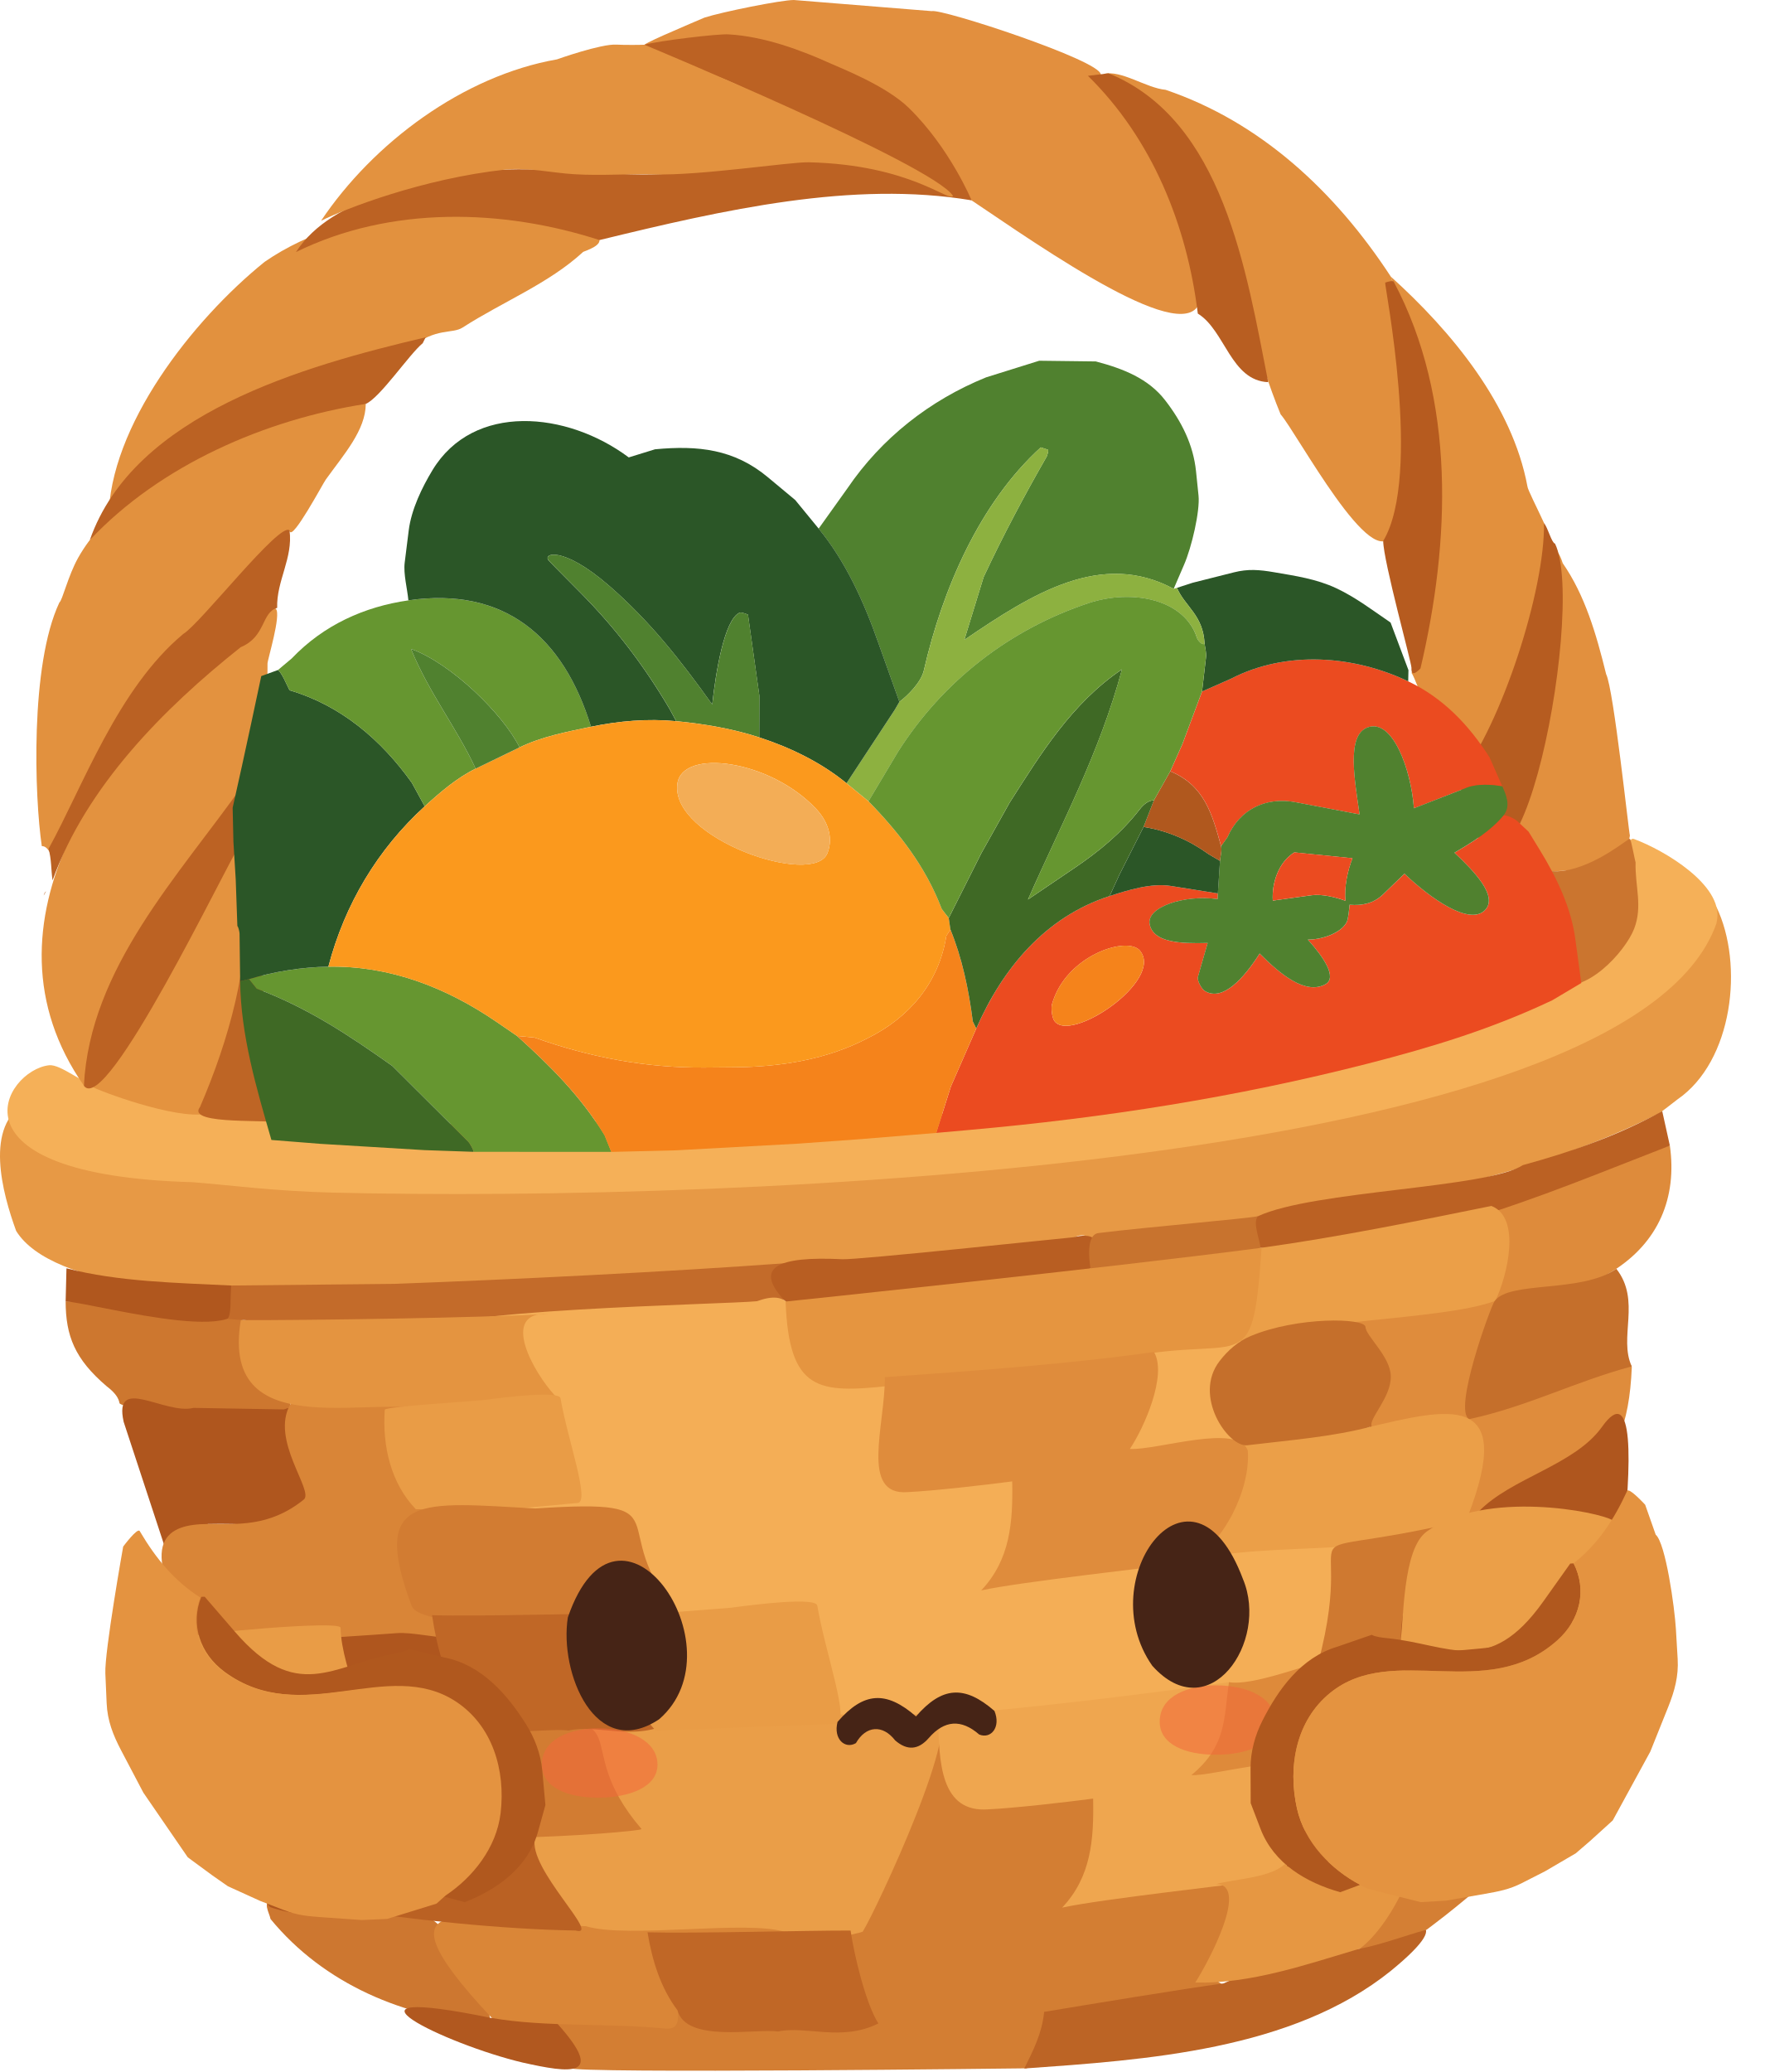
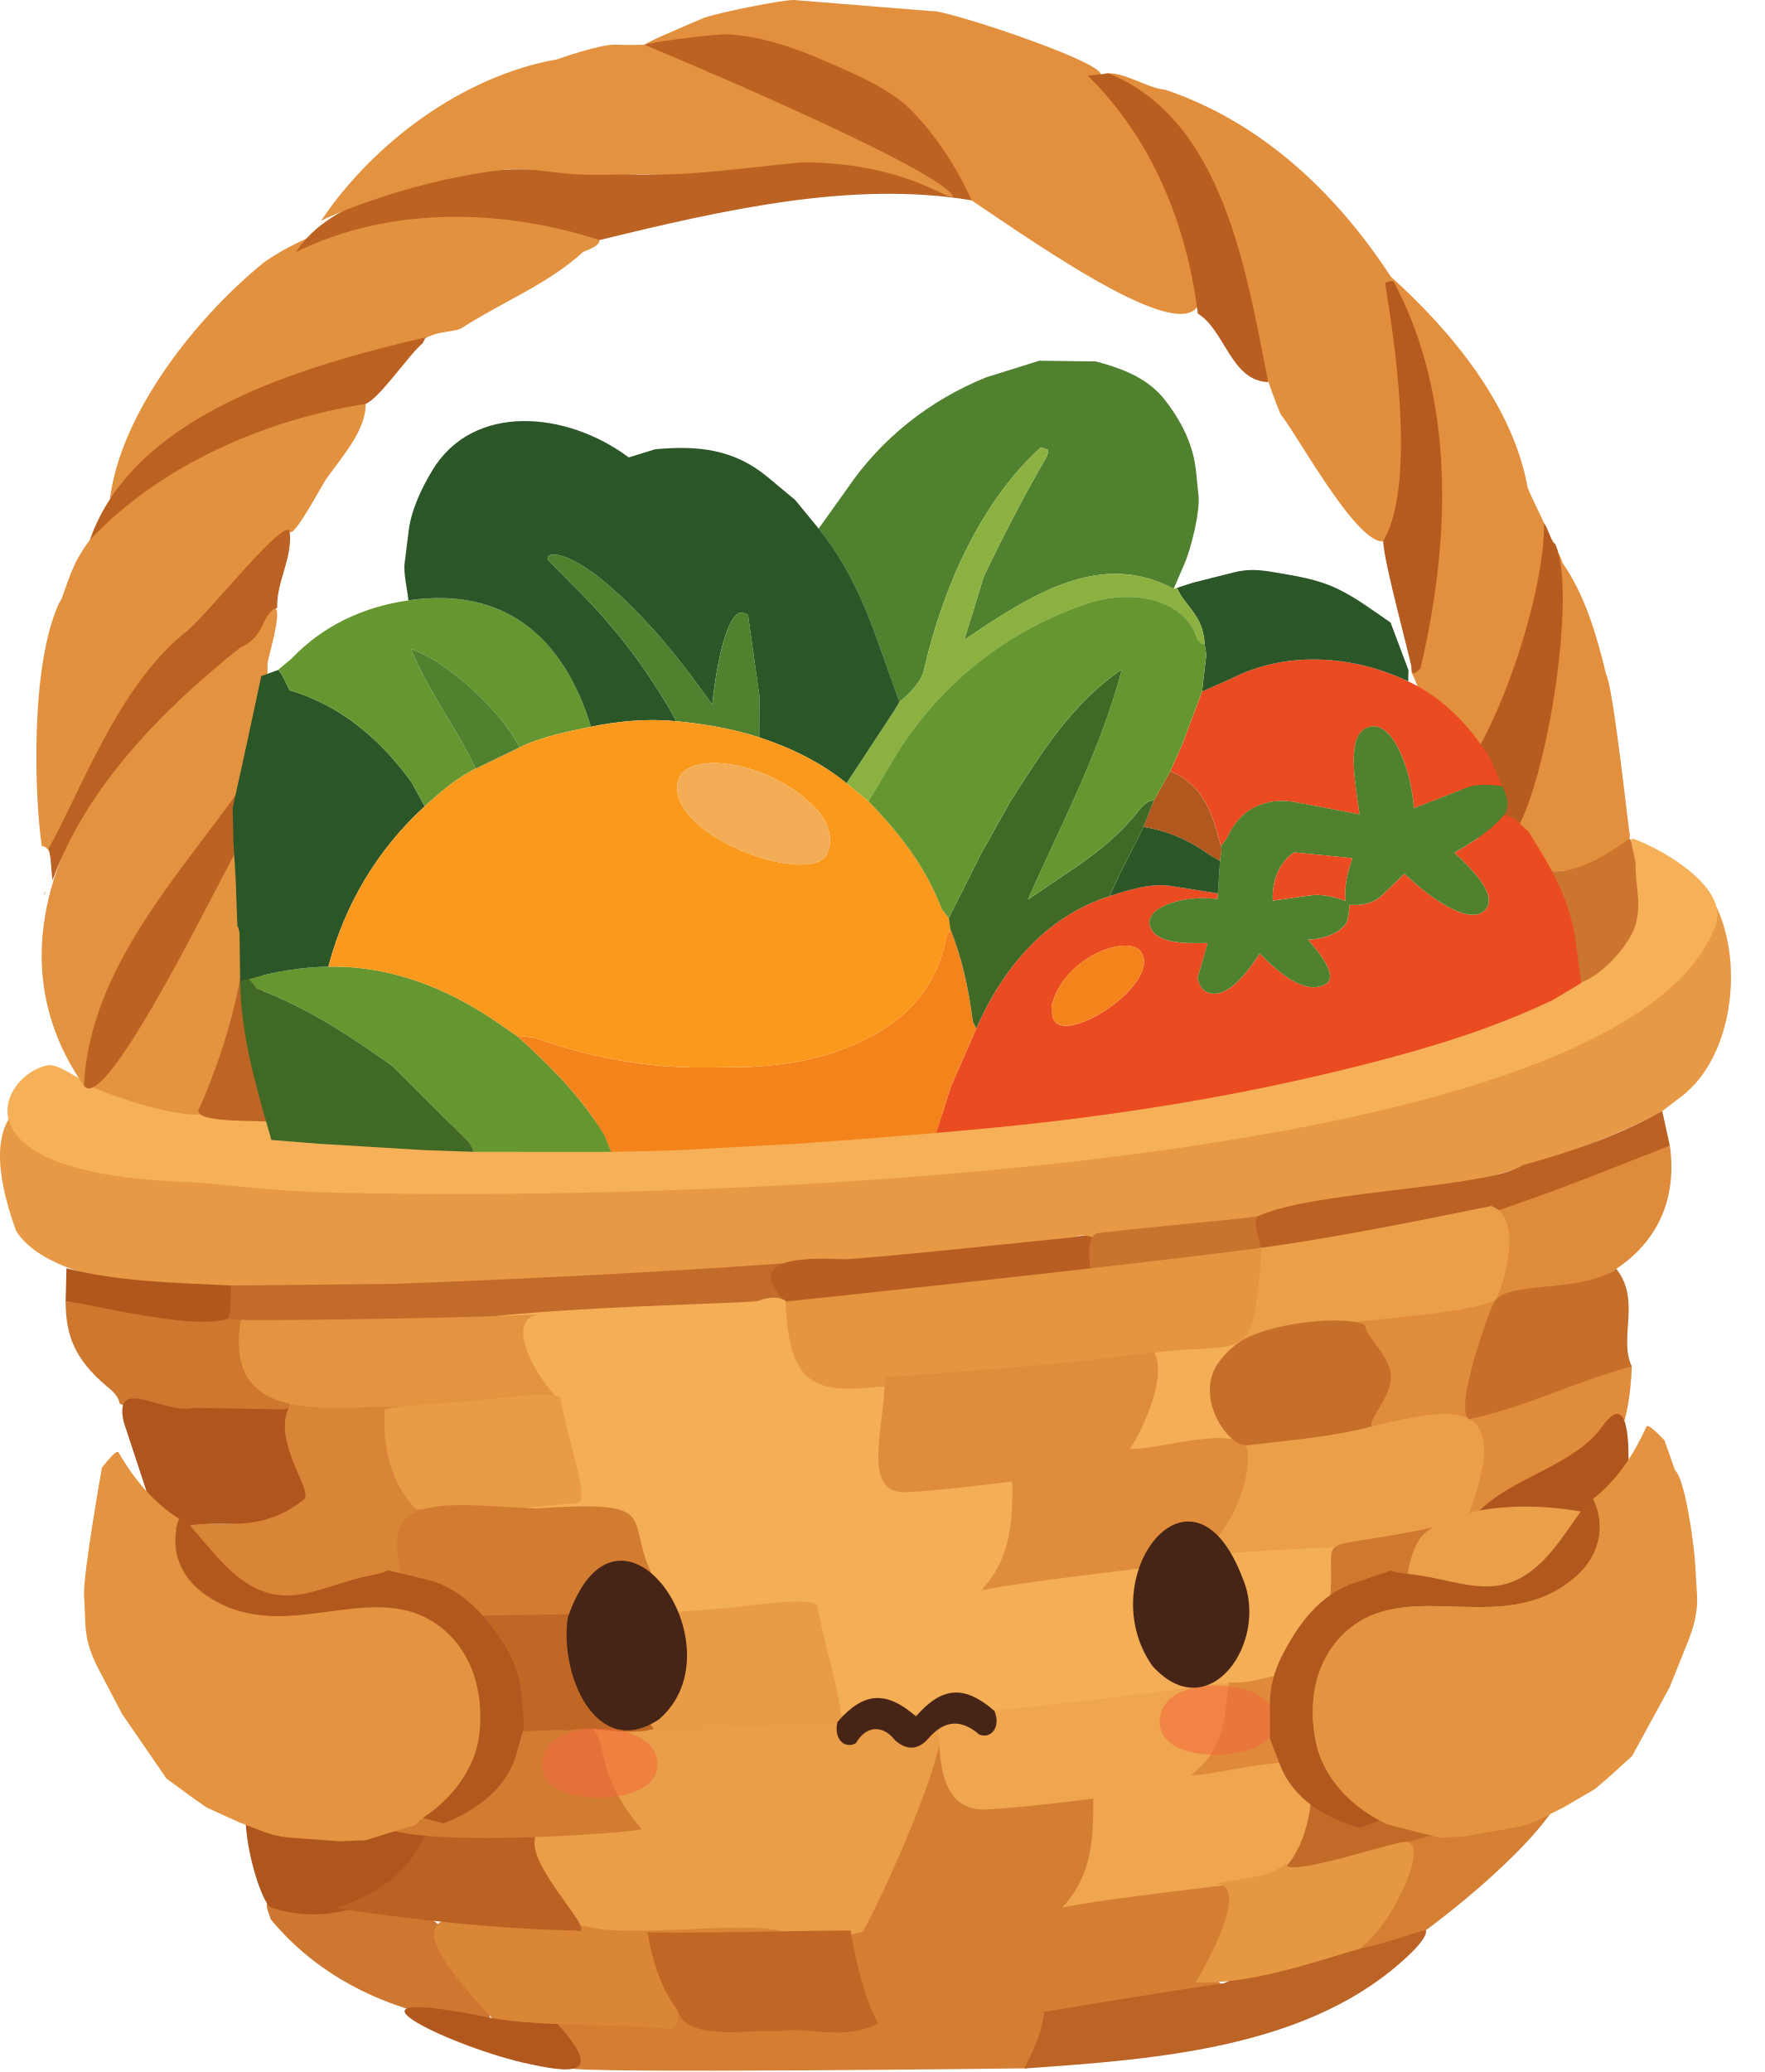
<svg xmlns="http://www.w3.org/2000/svg" width="534" height="627" viewBox="0 0 534 627" fill="none">
  <g id="cesto">
    <g id="corpo">
      <path d="M519.51 274.461C527.873 291.803 524.535 321.143 507.693 332.701C507.693 332.701 502.015 337.133 502.043 336.969C448.676 363.778 386.763 368.094 330.057 375.547C329.626 372.89 324.216 373.389 324.274 376.4C296.382 377.59 264.873 386.021 238.65 382.443C194.088 387.728 26.303 407.208 4.885 372.477C0.751 361.14 -4.956 340.518 8.012 333.593C30.159 377.292 202.634 355.213 250.716 355.05C339.227 343.357 461.02 342.916 519.49 274.461" fill="#E79945" />
      <path d="M519.5 279.449C493.632 352.834 223.994 363.883 100.618 360.891C82.989 360.459 68.717 358.531 58.185 357.735C-17.895 355.587 1.317 323.877 14.841 322.352C18.352 321.959 25.229 328.021 28.874 328.404C33.957 328.941 41.448 330.083 49.217 331.464C65.187 334.303 99.103 340.422 118.631 340.298C172.44 339.952 267.598 337.727 290.828 336.902C331.87 330.764 381.593 324.433 423.978 313.019C442.528 307.389 465.433 298.786 478.544 290.575C496.03 283.535 489.977 252.19 494.581 253.897C503.847 257.331 521.428 267.815 519.701 278.298" fill="#F5B058" />
      <path d="M286.004 518.845C315.709 522.777 345.769 527.947 325.876 574.716L366.074 568.567C366.697 571.128 371.426 569.881 373.143 569.881C376.02 580.998 360.77 595.433 369.719 600.354L369.162 602.378L317.454 610.578L310.807 625.886C310.807 625.886 173.505 627.584 172.334 625.79C169.006 624.352 172.21 619.009 169.275 614.77C167.155 616.631 166.637 614.894 167.999 612.401C176.746 607.595 191.968 613.494 202.692 611.614C202.883 607.01 207.305 607.269 209.78 611.902C226.507 613.427 246.122 614.559 262.6 611.259C258.888 603.567 256.481 595.376 255.368 586.695C250.688 584.269 277.966 513.263 285.994 518.845H286.004Z" fill="#D37E33" />
      <path d="M479.83 530.987C476.722 534.172 474.42 539.965 471.466 542.756C457.999 548.943 440.562 558.908 425.484 557.431C427.584 560.97 392.326 566.265 391.501 567.282C388.278 567.138 386.705 566.418 389.247 563.685C404.047 513.329 385.602 538.344 436.955 520.043C456.225 520.225 444.235 533.001 479.83 530.978V530.987Z" fill="#C26B29" />
      <path d="M421.014 596.353C391.108 620.447 346.958 623.315 310.011 625.943C312.706 620.486 315.335 615.479 316.035 608.803C327.909 606.827 358.842 601.715 370.304 600.19C382.331 594.704 398.014 590.292 411.538 589.668C426.836 580.604 442.749 578.638 421.004 596.353H421.014Z" fill="#BC6425" />
      <path d="M73.685 399.487C78.577 403.899 87.871 424.933 87.871 424.933C89.665 436.482 36.508 426.458 36.173 424.607C35.914 423.197 35.089 421.634 32.288 419.495C22.601 411.237 19.896 404.225 19.867 393.799C35.501 393.54 72.793 398.672 73.685 399.487Z" fill="#CD772F" />
      <path d="M505.41 346.676C507.625 362.359 502.014 375.921 488.164 384.611C473.288 393.953 449.99 397.742 449.75 394.826C449.184 388.169 450.086 380.371 450.143 378.415C451.179 376.583 452.675 365.044 455.006 363.96C464.435 359.577 491.07 349.899 505.41 346.667V346.676Z" fill="#DE8B3B" />
      <path d="M101.558 577.391C111.869 577.516 126.17 574.849 133.585 583.367C133.095 594.896 152.202 607.777 147.492 612.419C122.324 610.578 98.01 600.372 81.877 580.7C81.474 578.619 79.21 575.482 82.529 574.504C85.483 575.128 101.223 573.142 101.558 577.391Z" fill="#CD7730" />
      <path d="M475.101 538.651C468.089 557.604 431.766 583.952 431.766 583.952C425.417 585.65 417.993 588.499 411.547 589.688C415.336 580.336 427.815 569.67 425.493 557.441C442.634 553.461 459.428 547.313 475.101 538.651Z" fill="#D47F34" />
      <path d="M69.964 389.004C84.677 410.029 29.497 394.5 19.867 393.8L20.117 383.796C35.808 387.892 53.62 388.189 69.954 389.004H69.964Z" fill="#B0571E" />
      <path d="M148.864 610.684C152.038 608.334 165.303 610.012 168.584 612.247C183.69 629.042 172.43 627.315 158.215 624.15C134.822 618.635 96.091 599.836 148.854 610.684H148.864Z" fill="#B1581F" />
      <path d="M238.66 382.194L239.878 383.882C237.461 391.498 245.029 388.055 247.446 391.834C250.141 395.891 238.919 395.824 237.595 393.359C213.031 397.08 183.317 400.754 158.177 397.963C132.088 402.787 68.516 399.516 68.909 399.037C70.002 397.685 69.666 394.088 69.954 389.004L119.408 388.505C155.894 387.163 202.519 384.851 238.65 382.185L238.66 382.194Z" fill="#C36B2A" />
      <path d="M505.41 346.676C465.557 362.1 424.774 380.419 381.449 377.638C379.137 374.597 376.298 370.089 380.778 368.017C397.611 360.229 450.134 359.606 460.934 352.566C475.417 348.614 489.891 343.588 503.099 336.241L505.41 346.676Z" fill="#BB6123" />
      <path d="M324.974 374.396C335.467 371.71 332.618 381.388 328.35 386.03C299.134 387.479 265.593 399.756 238.257 394.356C227.418 383.479 235.235 380.074 254.956 381.052C259.512 381.282 318.624 374.99 324.983 374.396H324.974Z" fill="#B85E22" />
      <path d="M380.777 368.008C378.878 369.888 381.641 375.988 381.449 377.628C380.183 388.534 342.574 381.398 330.124 384.179C330.124 384.179 328.053 373.677 332.474 373.13C346.986 371.327 378.811 368.641 380.768 368.008H380.777Z" fill="#C8732E" />
      <path d="M85.953 426.488C91.372 424.464 92.792 427.514 90.212 435.648C98.029 475.328 105.107 460.231 62.866 461.18C66.338 505.887 116.032 477.227 137.028 491.586C141.872 494.895 148.24 504.419 149.353 513.215C159.376 524.206 139.052 524.139 131.292 524.561C145.689 555.849 114.085 588.077 81.838 577.133C79.268 575.397 74.299 560.453 74.29 549.173C74.654 542.498 51.126 471.961 37.429 430.267C34.226 415.87 49.85 428.214 58.569 426.037L85.943 426.498L85.953 426.488Z" fill="#AF561E" />
      <path d="M229.116 393.751C248.319 386.721 234.977 416.052 250.093 418.095C292.411 417.606 361.326 397.55 401.965 396.293C406.972 386.165 406.713 454.341 403.797 502.27C403.27 511.123 274.436 522.009 227.15 523.026C220.388 522.163 169.956 516.801 148.25 489.974C123.37 459.233 127.523 406.393 130.698 403.583C126.487 396.312 220.158 394.711 229.116 393.751Z" fill="#F4AE56" />
      <path d="M282.656 518.528C293.312 518.193 264.797 578.84 261.104 584.547C260.826 584.988 199.996 599.183 175.969 584.345C153.007 570.159 155.703 527.727 168.047 523.746C191.009 516.332 263.281 519.814 282.656 518.528Z" fill="#EA9E48" />
      <path d="M371.953 509.032C376.03 515.996 370.802 528.005 366.467 534.45C374.792 534.901 394.302 526.47 396.997 535.035C397.802 546.746 394.992 562.899 384.451 568.701C373.852 570.255 333.453 574.629 321.473 577.257C330.268 567.963 331.103 556.626 330.853 544.272C323.142 545.298 306.846 547.168 299.173 547.514C284.718 548.607 284.085 533.548 283.989 518.988C309.733 517.185 346.689 512.658 371.953 509.032Z" fill="#EFA64F" />
      <path d="M177.37 582.887C190.079 586.753 226.392 580.835 237.806 584.691C239.974 588.412 198.913 586.014 198.28 586.695C199.546 593.285 201.627 599.749 205.32 605.379C204.706 608.756 206.874 614.28 201.387 613.868C184.66 612.142 165.189 613.504 148.874 610.664C109.241 568.51 144.759 581.813 177.37 582.878V582.887Z" fill="#DA8637" />
      <path d="M205.042 608.305C199.996 601.649 197.397 593.323 195.978 584.729C209.809 585.122 244.156 584.154 257.44 584.192C258.466 591.299 261.977 606.253 265.852 612.305C254.802 617.878 243.887 612.919 235.523 614.741C228.675 613.782 207.718 618.261 205.042 608.315V608.305Z" fill="#C06726" />
      <path d="M425.484 557.431C432.764 557.086 422.088 581.976 411.538 589.678C395.529 594.416 378.581 600.373 361.767 599.931C365.69 593.831 378.313 570.294 368.078 570.121C373.661 568.577 385.199 568.241 389.247 563.695C387.453 569.171 424.246 556.415 425.484 557.431Z" fill="#E69742" />
      <path d="M434.384 502.472C436.063 508.706 438.47 514.989 442.393 520.12C428.994 527.832 406.943 525.885 396.997 535.045C393.62 529.913 365.767 537.711 360.597 537.145C371.301 528.35 370.428 519.88 371.953 509.032C385.794 511.43 435.075 484.679 434.375 502.462L434.384 502.472Z" fill="#DE8A3A" />
      <path d="M132.29 427.639C130.045 437.201 128.798 451.138 134.822 459.032C137.316 460.902 150.178 487.413 150.178 487.413C148.413 501.292 129.355 493.542 120.185 494.194C103.323 495.393 60.737 498.511 58.684 495.154C40.518 465.516 51.059 461.247 62.876 461.171C71.575 461.113 81.445 462.235 91.938 453.785C95.17 451.186 81.656 435.763 87.881 424.924C88.399 424.013 138.045 421.308 132.299 427.639H132.29Z" fill="#D98537" />
      <path d="M165.898 397.588C151.108 396.898 161.448 415.352 168.076 422.44C156.345 425.95 142.466 421.538 132.29 427.638C117.068 420.215 66.223 439.436 72.88 399.487C94.019 399.526 145.555 398.806 165.908 397.588H165.898Z" fill="#E49440" />
      <path d="M443.823 425.557C457.241 425.461 493.027 408.206 493.891 413.683C492.461 449.718 475.619 451.138 445.751 460.883C439.411 455.905 455.563 434.871 440.331 428.962C386.015 442.486 438.758 419.591 409.034 402.749C401.188 395.21 455.448 389.464 453.846 394.279C453.846 394.279 451.486 419.438 443.823 425.567V425.557Z" fill="#DF8C3C" />
      <path d="M451.39 364.929C460.474 368.401 456.273 386.002 452.58 393.646C436.054 399.794 390.312 399.228 377.497 406.767C367.887 405.185 377.986 379.364 381.833 377.58C404.872 374.386 428.38 369.6 451.39 364.929Z" fill="#EB9F48" />
      <path d="M161.927 556.251C159.635 565.459 182.386 586.378 174.195 584.182C152.096 583.846 123.513 580.844 101.568 577.382C117.356 572.193 125.537 564.778 131.014 549.777C139.474 552.405 160.163 546.871 161.937 556.251H161.927Z" fill="#BA6123" />
      <path d="M381.842 377.581C378.984 419.716 376.586 402.394 336.321 411.698C328.475 412.494 275.846 419.333 269.334 419.352C247.733 421.702 238.784 421.078 237.777 393.857C237.777 393.857 334.94 383.748 381.842 377.581Z" fill="#E59540" />
      <path d="M212.782 519.986C212.782 519.986 148.653 526.058 147.569 520.466C141.181 513.32 134.131 498.117 138.889 490.665L180.621 487.576C191.623 484.689 238.478 519.603 212.782 519.986Z" fill="#F2AA54" />
      <path d="M174.732 454.821L141.239 457.909C141.239 457.909 141.574 457.928 139.263 456.854L125.854 456.701C118.286 448.817 115.687 437.594 116.454 426.574C116.943 425.624 143.665 423.965 146.178 423.687C153.602 422.708 169.265 420.809 169.658 423.14C171.807 435.782 178.799 454.715 174.742 454.83L174.732 454.821Z" fill="#E99C46" />
      <path d="M150.696 521.291C197.521 518.221 170.56 526.058 194.193 553.489C193.282 554.554 116.809 560.328 113.231 550.765C100.378 516.361 116.435 519.478 150.696 521.291Z" fill="#D27C32" />
      <path d="M444.11 459.243C422.884 472.124 383.712 465.928 360.597 472.335C377.152 453.766 373.257 437.816 375.147 437.365C380.537 436.885 409.12 431.197 414.002 431.917C437.924 426.363 459.265 420.416 444.11 459.253V459.243Z" fill="#EB9F48" />
      <path d="M455.822 457.008C438.758 465.046 431.872 484.066 434.385 502.472C433.991 501.014 432.86 499.729 433.445 496.573C430.375 496.669 401.198 505.752 398.896 503.479C412.727 451.8 379.387 476.863 455.822 457.008Z" fill="#CF7930" />
      <path d="M410.482 427.418L410.693 421.5C410.789 423.159 412.842 425.768 410.482 427.418Z" fill="#EB9F48" />
      <path d="M425.522 484.584C416.372 517.789 450.594 546.036 480.645 530.028C482.908 527.899 504.173 404.676 484.894 431.744C476.559 443.455 457.443 447.129 447.487 457.459C431.651 473.879 423.019 484.852 425.522 484.584Z" fill="#AF561E" />
      <path d="M493.881 413.472C476.703 418.076 462.239 425.663 444.715 429.432C439.612 427.063 451.141 395.449 452.359 393.732C456.762 387.479 478.784 391.373 489.2 383.939C496.787 393.598 489.795 404.734 493.881 413.481V413.472Z" fill="#C56F2B" />
      <path d="M349.269 409.108C353.346 416.071 346.305 432.012 341.97 438.458C350.296 438.909 374.984 430.459 377.67 439.024C378.475 450.735 370.495 466.907 359.954 472.709C349.356 474.263 308.956 478.637 296.976 481.265C305.772 471.971 306.606 460.634 306.357 448.28C298.645 449.306 282.349 451.176 274.676 451.522C260.221 452.615 267.904 431.293 267.818 416.733C293.562 414.93 324.015 412.743 349.269 409.117V409.108Z" fill="#DF8C3C" />
      <g>
        <path d="M488.529 487.663C467.303 500.544 423.373 500.88 423.661 498.904C424.975 490.157 424.39 468.758 431.871 463.415C449.769 450.62 484.126 457.497 488.116 460.068C493.66 463.646 495.78 469.074 488.529 487.663Z" fill="#EB9F48" />
        <path d="M433.905 523.621C436.974 523.717 482.62 526.249 482.496 523.027C482.39 520.331 490.495 489.13 488.183 487.874C482.179 484.603 458.152 506.03 425.023 498.76C419.729 497.599 434.49 526.767 433.905 523.621Z" fill="#CF7930" />
        <path d="M66.827 520.581C63.595 515.91 57.466 500.333 58.674 495.153C59.307 494.3 103.074 490.214 103.093 492.573C103.208 505.397 114.382 526.316 110.354 525.779" fill="#E99C46" />
        <path d="M415.153 431.648C403.241 434.842 390.206 435.801 377.497 437.346C371.876 438.027 360.875 422.507 369.152 411.832C371.665 408.59 374.763 405.885 378.494 404.312C392.661 398.366 413.158 398.778 413.273 401.54C413.389 404.303 420.784 410.393 420.947 416.398C421.119 422.901 414.098 429.375 415.163 431.648H415.153Z" fill="#C56F2B" />
        <path d="M162.052 456.471C208.878 453.402 181.916 461.238 205.55 488.67C204.638 489.734 128.165 495.509 124.587 485.946C111.735 451.541 127.791 454.658 162.052 456.471Z" fill="#D27C32" />
        <path d="M140.231 516.197C134.956 508.457 132.251 498.77 130.764 488.766C145.209 489.226 181.081 488.094 194.96 488.142C196.025 496.41 199.699 513.809 203.746 520.849C192.208 527.333 180.813 521.559 172.065 523.679C164.91 522.557 143.022 527.774 140.231 516.197Z" fill="#C06726" />
        <path d="M253.028 521.626L198.528 523.746C190.088 514.855 187.191 502.203 188.054 489.773C188.601 488.708 218.393 486.838 221.193 486.512C229.461 485.409 246.927 483.27 247.369 485.888C249.766 500.141 257.564 521.502 253.037 521.626H253.028Z" fill="#E99C46" />
      </g>
    </g>
    <g id="rosto">
      <g id="bochechas">
        <path d="M164.0 534.0C164.0 526.0 173.0 523.0 181.0 523.0C191.0 523.0 199.0 527.0 199.0 534.0C199.0 541.0 190.0 544.0 181.0 544.0C172.0 544.0 164.0 541.0 164.0 534.0Z" fill="#F2683A" opacity="0.55" />
        <path d="M351.0 521.0C351.0 513.0 360.0 510.0 368.0 510.0C378.0 510.0 386.0 514.0 386.0 521.0C386.0 528.0 377.0 531.0 368.0 531.0C359.0 531.0 351.0 528.0 351.0 521.0Z" fill="#F2683A" opacity="0.55" />
      </g>
      <g id="boca" transform="translate(277.0 516.0) rotate(-4.0) scale(1.7)">
        <path d="M-14 2C-9-3-5-3 0 2C5-3 9-3 14 2C15 5 13 7 11 6C8 3 5 3 2 6C0 8-2 8-4 6C-6 3-9 3-11 6C-13 7-15 5-14 2Z" fill="#462416" />
      </g>
      <g id="olho-esq" transform="translate(189.0 498.0) scale(0.85) translate(-185.0 -490.0)">
        <path d="M197.339 516.197C174.655 531.275 161.726 499.604 164.843 479.932C182.866 427.571 226.891 490.626 197.339 516.197Z" fill="#462416" />
      </g>
      <g id="olho-dir" transform="translate(360.0 485.0) scale(0.85) translate(-364.0 -477.0)">
        <path d="M383.07 468.595C392.45 491.02 370.917 521.904 350.775 499.441C328.839 468.201 365.009 420.378 383.07 468.595Z" fill="#462416" />
      </g>
    </g>
    <g id="alca">
      <path d="M333.146 22.521C340.474 32.151 369.421 83.686 362.285 93.009C354.362 103.368 308.927 70.421 289.092 57.29C263.646 37.474 196.371 15.001 195.325 13.562C194.193 13.812 197.099 12.316 201.109 10.551C206.432 8.201 213.204 5.333 213.204 5.333C218.527 3.606 236.434 0 240.271 0L281.975 3.367C284.968 2.523 333.127 18.329 333.146 22.511V22.521Z" fill="#E28F3E" />
      <path d="M180.161 70.805C183.633 73.442 179.317 75.15 176.516 76.214C166.08 85.835 152.249 91.244 140.039 99.1C136.788 101.191 132.069 98.965 124.137 105.277C88.082 110.485 54.761 132.545 32.864 156.927C33.065 129.054 58.204 96.903 80.092 79.236C106.651 60.906 148.058 59.429 180.161 70.805Z" fill="#E2913E" />
      <path d="M420.937 83.686C422.683 86.065 428.783 139.816 421.445 161.32C415.71 174.585 392.604 131.107 387.597 125.38C373.133 90.314 370.399 44.687 333.98 22.396C339.304 21.044 346.852 26.636 352.799 27.182C381.516 36.937 404.056 57.875 420.937 83.686Z" fill="#E18F3D" />
      <path d="M110.708 122.225C110.66 130.176 104.119 137.447 98.604 145.12C97.702 146.377 88.542 163.584 87.679 160.773C87.65 160.697 81.176 167.727 77.522 171.717C70.098 179.813 61.744 188.579 54.147 195.984C36.892 213.815 25.066 235.06 17.632 258.617C15.273 260.66 15.196 255.979 12.654 256.046C10.458 241.285 9.038 201.202 17.987 182.287C18.869 181.741 20.596 174.25 23.646 168.802C27.483 161.944 32.969 156.62 36.46 153.455C56.9 134.915 89.281 118.571 110.708 122.215V122.225Z" fill="#E2913E" />
      <path d="M294.06 60.618C258.13 54.585 219.16 63.448 181.446 72.646C152.278 63.218 118.247 62.163 89.569 76.281C100.618 59.17 128.645 54.902 148.058 51.622C178.194 48.782 217.376 62.815 240.587 35.796C225.078 24.9 208.005 18.502 188.985 15.989C190.769 14.08 193.052 14.071 195.037 13.534C199.507 12.325 217.155 10.205 220.493 10.397C231.322 11.021 242.573 15.222 251.1 19.087C254.553 20.651 268.182 25.907 275.136 32.717C287.49 44.812 294.051 60.599 294.051 60.599L294.06 60.618Z" fill="#BC6223" />
      <path d="M441.636 235.463C438.183 233.228 428.495 204.866 427.248 203.715C434.087 163.104 435.142 122.628 420.927 83.686C439.41 100.337 457.721 122.561 462.296 147.163C462.315 148.046 465.212 153.657 467.331 158.289C468.051 159.853 468.674 181.587 463.485 201.039C459.025 217.757 448.964 232.902 441.645 235.463H441.636Z" fill="#E2903D" />
      <path d="M493.315 252.814C491.665 267 449.021 266.156 450.661 256.89C461.49 243.683 465.154 146.165 472.981 170.422C479.676 180.072 483.1 191.706 486.121 204.002C488.404 208.462 493.056 252.689 493.315 252.814Z" fill="#E2903E" />
      <path d="M335.505 22.185C370.274 36.304 377.228 82.142 383.847 115.645C372.481 115.175 370.821 99.982 362.534 94.889C359.273 68.167 348.694 41.982 329.28 22.943L335.515 22.185H335.505Z" fill="#B85E21" />
      <path d="M470.65 164.504C480.606 184.695 456.426 306.162 441.626 235.463C454.498 219.186 467.638 178.489 467.312 158.289C468.549 159.776 469.557 164.159 470.64 164.504H470.65Z" fill="#B65C20" />
      <path d="M80.965 200.808C81.56 253.456 35.204 273.522 25.401 328.548C-8.783 279.545 31.952 224.183 72.745 192.703C73.656 191.994 81.579 182.182 83.497 184.234C85.185 186.037 80.955 199.629 80.965 200.808Z" fill="#E3923F" />
      <path d="M74.951 255.547C77.781 262.233 74.107 307.975 64.017 336.596C56.42 339.732 32.979 331.253 28.221 329.047C41.793 303.85 71.335 253.581 74.145 254.233C74.289 254.272 74.778 255.145 74.951 255.547Z" fill="#E4933F" />
      <path d="M72.774 255.317C68.544 261.628 32.144 338.025 25.392 328.558C27.195 292.897 54.099 265.072 73.618 237.419C76.255 239.836 76.85 253.427 73.148 254.866C73.119 254.876 73.004 254.962 72.774 255.317Z" fill="#BC6223" />
      <path d="M84.734 339.991C83.804 338.37 56.027 340.806 60.535 334.984C69.139 315.053 76.044 291.189 74.241 269.042C78.644 264.649 80.044 324.146 84.734 339.981V339.991Z" fill="#BE6525" />
      <path d="M495.032 260.947C494.849 268.247 497.238 274.184 494.6 281.042C491.962 287.9 479.724 301.587 470.247 297.539C460.349 293.309 450.891 270.203 450.613 260.314C454.085 258.578 464.214 264.621 473 263.518C483.33 262.213 493.497 253.044 493.324 253.869C493.622 253.725 494.888 260.784 495.041 260.947H495.032Z" fill="#CB752F" />
      <path d="M127.935 103.867C123.887 107.157 115.082 120.316 110.708 122.225C80.39 126.915 48.517 140.717 27.185 163.42C40.537 125.179 92.024 110.725 128.827 102.073L127.935 103.867Z" fill="#BB6223" />
      <path d="M419.249 85.528C419.872 85.269 421.599 84.818 421.819 85.221C440.734 120.786 438.94 164.044 429.924 202.285C427.497 204.76 427.143 203.561 427.2 202.094C427.258 200.626 418.702 169.876 418.645 163.708C430.576 143.873 418.884 85.681 419.249 85.528Z" fill="#B65B1F" />
      <path d="M87.631 160.495C88.753 168.859 83.631 175.784 83.89 183.956C79.085 185.28 80.524 192.646 72.841 195.85C49.457 214.428 26.12 238.014 15.905 266.395C15.435 263.221 15.608 259.998 14.687 256.861C25.008 238.215 35.52 208.472 55.451 191.85C60.631 188.771 84.763 157.723 87.621 160.495H87.631Z" fill="#BA6123" />
      <path d="M195.047 13.543C195.047 13.543 282.311 49.752 288.44 59.266C287.375 61.405 275.625 49.867 244.865 49.109C239.12 48.965 211.995 53.204 197.761 52.773C190.213 52.543 182.319 53.224 173.85 52.725C167.03 52.322 159.712 50.576 152.892 51.325C127.906 54.058 104.608 63.132 97.175 66.805C112.943 43.277 140.126 22.953 168.574 17.965C168.574 17.965 181.974 13.188 186.625 13.505C189.091 13.668 195.047 13.553 195.047 13.553V13.543Z" fill="#E3923F" />
    </g>
    <g id="frutas">
      <g>
        <path d="M156.47 313.471C166.416 322.391 175.845 331.781 182.99 343.559L185.014 348.566L143.329 348.547C143.368 348.029 142.322 346.063 141.708 345.449L118.756 322.573C105.548 313.212 92.859 304.81 77.704 299.189L75.383 296.283C82.941 294.01 91.382 292.657 99.39 292.513C117.749 292.187 134.812 298.642 150.245 309.203L156.479 313.471H156.47Z" fill="#669630" />
        <path d="M75.373 296.283L77.695 299.189C92.849 304.81 105.539 313.212 118.746 322.573L141.699 345.449C142.313 346.063 143.358 348.039 143.32 348.547L128.559 348.039L96.935 346.13L82.145 344.96C77.57 329.134 72.889 313.327 72.678 296.935L75.364 296.273L75.373 296.283Z" fill="#3F6925" />
      </g>
      <path d="M84.15 202.737C85.416 203.83 86.605 206.871 87.641 208.885C103.083 213.402 115.399 223.867 124.674 236.921L128.539 243.999C114.315 256.986 104.349 273.58 99.381 292.513C91.372 292.657 82.931 294 75.373 296.283L72.688 296.945L72.505 282.509C72.505 281.991 72.064 280.217 71.844 280.255L71.345 266.117L70.645 254.675L70.415 244.441C73.935 228.96 79.076 204.588 79.076 204.588L84.159 202.737H84.15Z" fill="#2B5627" />
      <path d="M178.885 219.915C171.567 221.44 163.989 222.888 157.247 226.159C152.364 216.232 136.673 200.77 124.395 196.368C129.863 209.748 138.255 220.27 143.962 232.595C138.342 235.319 133.124 239.817 128.539 243.999L124.674 236.921C115.399 223.867 103.083 213.402 87.641 208.885C86.595 206.87 85.415 203.83 84.149 202.736L88.302 199.245C97.961 189.116 110.296 183.582 123.609 181.673C152.71 177.511 170.492 192.646 178.885 219.915Z" fill="#669630" />
      <g id="tomate">
        <path d="M462.641 251.663L466.056 257.226C471.207 265.638 475.571 274.759 476.808 284.265L478.602 297.472L469.854 302.671C451.813 311.246 433.493 316.866 413.964 321.864C374.14 332.05 334.297 338.284 293.38 341.929L283.366 342.821L287.807 328.769L295.49 311.226C303.47 293.003 316.409 277.426 335.841 271.153C341.222 269.417 348.387 267.125 354.43 268.103L368.606 270.357L368.539 272.074C358.343 270.673 346.91 274.539 347.975 279.709C349.116 285.253 357.298 285.598 365.527 285.358L362.582 295.602C362.266 296.715 363.695 299.275 364.673 299.88C370.093 303.208 376.548 295.938 381.257 288.543C387.636 294.959 395.175 301.079 401.121 297.875C404.872 295.861 400.565 289.578 395.827 284.332C399.865 284.38 405.84 282.5 407.605 279.037C408.114 278.04 408.372 274.827 408.478 273.791C412.363 274.136 415.844 273.311 418.587 270.664L425.091 264.391C432.821 271.757 445.022 280.476 449.626 275.239C453.242 271.124 446.441 263.873 440.216 258.041C445.827 254.752 451.295 251.327 455.083 246.733C456.215 246.666 458.421 247.731 459.236 248.488L462.651 251.673L462.641 251.663ZM345.02 287.67C341.232 283.104 322.586 289.041 318.404 303.86C318.078 305.021 318.404 307.774 319.018 308.781C323.574 316.166 352.483 296.667 345.02 287.679V287.67Z" fill="#EB4B20" />
        <path d="M426.203 206.17C436.773 211.196 444.552 219.349 450.834 229.18L454.709 237.976C451.525 237.391 447.132 237.141 444.005 238.359L427.949 244.604C427.105 232.998 421.513 217.287 413.888 220.145C407.452 222.553 410.051 236.173 411.499 246.455L392.134 242.772C383.175 241.064 375.205 244.901 371.512 253.38L369.594 256.075C366.937 246.503 364.606 237.669 354.209 233.391L357.854 225.219L363.82 209.249L372.596 205.374C389.381 196.732 409.686 198.315 426.213 206.17H426.203Z" fill="#EB4B20" />
        <path d="M420.88 188.388L426.289 202.784L426.213 206.17C409.686 198.315 389.381 196.732 372.596 205.374L363.82 209.249L365.047 198.698C365.153 197.806 364.75 195.668 364.587 194.814C364.184 186.095 358.688 183.611 356.223 177.885L360.961 176.35L373.43 173.204C377.766 172.111 381.142 172.389 385.717 173.175C392.105 174.278 398.388 175.17 404.44 178C410.319 180.753 415.528 184.743 420.889 188.397L420.88 188.388Z" fill="#2B5627" />
        <path d="M454.709 237.966C455.822 240.479 457.366 243.942 455.074 246.723C451.285 251.318 445.808 254.742 440.207 258.032C446.432 263.863 453.232 271.115 449.616 275.229C445.012 280.466 432.812 271.757 425.081 264.381L418.578 270.654C415.835 273.302 412.353 274.126 408.468 273.781C408.363 274.817 408.104 278.03 407.595 279.028C405.821 282.481 399.846 284.37 395.817 284.322C400.555 289.578 404.862 295.851 401.112 297.865C395.165 301.069 387.616 294.959 381.248 288.533C376.548 295.928 370.083 303.198 364.664 299.87C363.685 299.266 362.256 296.714 362.573 295.592L365.517 285.348C357.297 285.588 349.116 285.243 347.965 279.699C346.9 274.529 358.324 270.664 368.529 272.064L368.596 270.347L369.249 260.487C369.316 259.413 369.901 257.226 369.584 256.056L371.503 253.361C375.186 244.882 383.166 241.045 392.124 242.752L411.49 246.436C410.041 236.153 407.442 222.534 413.878 220.126C421.513 217.268 427.095 232.979 427.939 244.584L443.995 238.34C447.122 237.122 451.515 237.372 454.7 237.957L454.709 237.966ZM407.202 272.573C406.828 268.496 407.816 263.547 409.351 259.71L391.75 257.945C386.964 260.88 384.902 267.192 385.228 272.534L396.997 270.904C400.009 270.482 404.191 271.47 407.193 272.582L407.202 272.573Z" fill="#50812F" />
        <path d="M346.114 250.224C353.403 251.375 359.974 254.253 365.844 258.502L369.258 260.497L368.606 270.357L354.43 268.103C348.387 267.124 341.222 269.417 335.841 271.153L338.795 264.727L346.123 250.224H346.114Z" fill="#2B5627" />
        <path d="M345.02 287.67C352.473 296.657 323.564 316.157 319.018 308.771C318.394 307.764 318.078 305.011 318.404 303.851C322.586 289.032 341.232 283.095 345.02 287.66V287.67Z" fill="#F5831B" />
        <path d="M369.584 256.075C369.91 257.245 369.325 259.432 369.248 260.506L365.834 258.511C359.964 254.272 353.384 251.385 346.104 250.234L349.231 242.206L354.19 233.401C364.587 237.678 366.918 246.503 369.574 256.085L369.584 256.075Z" fill="#B0581E" />
        <path d="M407.202 272.572C404.2 271.469 400.018 270.482 397.006 270.894L385.238 272.525C384.912 267.182 386.974 260.88 391.76 257.936L409.36 259.701C407.826 263.528 406.838 268.486 407.212 272.563L407.202 272.572Z" fill="#EB4B20" />
      </g>
      <g>
        <path d="M355.225 178.182C333.328 166.432 312.428 179.64 291.864 193.644L297.705 174.633C303.594 162.068 309.886 150.213 316.802 138.157C316.965 137.725 317.512 136.19 317.109 136.066L314.999 135.385C296.506 152.218 285.274 178.23 279.615 202.871C278.791 206.487 274.685 210.534 272.201 212.386L265.804 194.459C261.42 181.971 255.876 169.847 247.771 159.968L256.471 147.787C266.811 132.594 281.371 121.122 298.463 114.187L314.538 109.161L331.659 109.372C340.032 111.578 347.562 114.561 352.626 121.093C357.69 127.615 361.182 134.646 361.997 142.636L362.755 149.993C363.225 154.549 360.721 165.569 358.324 171.008L355.225 178.201V178.182Z" fill="#50812F" />
        <path d="M355.225 178.182L356.213 177.875C358.678 183.611 364.165 186.085 364.577 194.804C363.896 195.389 362.515 193.778 362.285 193.049C358.621 181.414 342.795 178.115 329.501 182.517C305.532 190.45 285.418 206.18 271.904 227.348L262.868 242.484L256.212 237.017L270.791 214.831L272.211 212.376C274.695 210.525 278.79 206.477 279.625 202.861C285.284 178.22 296.516 152.199 315.008 135.375L317.118 136.056C317.521 136.19 316.974 137.725 316.811 138.147C309.896 150.213 303.604 162.059 297.715 174.624L291.873 193.634C312.438 179.621 333.337 166.413 355.235 178.172L355.225 178.182Z" fill="#8DB140" />
        <path d="M247.781 159.958C255.886 169.838 261.43 181.961 265.813 194.449L272.211 212.376L270.791 214.831L256.212 237.017C248.549 230.725 239.274 226.217 229.788 223.128L229.826 210.515L226.383 185.99C225.663 185.702 224.33 185.194 223.822 185.414C219.256 187.457 216.628 203.341 215.563 213.191C205.828 199.562 196.476 187.755 184.295 177.194C170.138 164.917 163.971 167.478 166.177 169.742L168.431 172.053L175.595 179.276C186.232 189.989 195.018 201.547 202.653 214.534L204.658 218.227C196.064 217.402 187.288 218.16 178.876 219.905C170.483 192.637 152.7 177.501 123.6 181.664C123.293 178.201 122.056 173.693 122.487 170.25L123.705 160.505C124.501 154.165 127.715 147.528 130.889 142.281C143.272 121.794 171.577 124.422 190.299 138.416L198.251 135.96C211.334 134.723 222.22 135.931 232.377 144.391L240.684 151.307L247.772 159.949L247.781 159.958Z" fill="#2B5627" />
        <path d="M229.797 223.128C221.769 220.51 213.079 219.032 204.677 218.227L202.672 214.534C195.037 201.547 186.242 189.999 175.614 179.276L168.45 172.053L166.196 169.742C163.99 167.478 170.157 164.917 184.314 177.194C196.495 187.754 205.847 199.571 215.582 213.191C216.647 203.341 219.275 187.457 223.841 185.414C224.349 185.184 225.682 185.692 226.402 185.99L229.845 210.515L229.807 223.128H229.797Z" fill="#50812F" />
      </g>
      <g id="laranja">
        <path d="M295.48 311.236L287.797 328.779L283.356 342.83L260.557 344.701L241.614 346.072L204.572 348.096L185.014 348.576L182.991 343.569C175.845 331.781 166.416 322.4 156.47 313.48L161.755 313.969C178.492 319.955 195.584 323.197 213.281 323.043L222.258 322.966C236.32 322.842 250.179 320.636 262.552 314.2C275.29 307.888 284.172 297.328 286.416 283.219L287.653 281.281C291.164 289.828 293.207 299.438 294.435 309.107L295.48 311.245V311.236Z" fill="#F5831B" />
        <path d="M204.677 218.236C213.079 219.042 221.779 220.519 229.797 223.138C239.274 226.226 248.558 230.734 256.222 237.026L262.878 242.493C272.134 251.998 280.172 262.242 285.054 275.085L287.164 277.819L287.663 281.281L286.426 283.219C284.181 297.328 275.299 307.888 262.562 314.2C250.189 320.635 236.329 322.851 222.268 322.966L213.29 323.043C195.584 323.196 178.492 319.945 161.764 313.969L156.479 313.48L150.245 309.212C134.812 298.652 117.749 292.197 99.391 292.523C104.359 273.589 114.325 256.996 128.549 244.009C133.124 239.827 138.351 235.328 143.972 232.604L157.256 226.168C163.999 222.898 171.586 221.449 178.895 219.924C187.316 218.169 196.083 217.421 204.677 218.246V218.236ZM250.457 258.127C252.328 253.284 250.419 248.411 247.052 244.814C233.03 229.823 206.442 226.408 205.013 237.17C202.807 253.706 246.391 268.678 250.457 258.118V258.127Z" fill="#FB991D" />
        <path d="M250.458 258.128C246.381 268.688 202.807 253.715 205.013 237.18C206.442 226.418 233.03 229.833 247.053 244.824C250.419 248.421 252.328 253.293 250.458 258.137V258.128Z" fill="#F3AD56" />
      </g>
      <path d="M157.247 226.159L143.962 232.595C138.265 220.279 129.873 209.757 124.396 196.367C136.663 200.77 152.355 216.232 157.247 226.159Z" fill="#50812F" />
      <g>
        <path d="M349.241 242.196L346.114 250.224L338.786 264.726L335.832 271.153C316.399 277.426 303.46 293.012 295.48 311.226L294.435 309.087C293.207 299.419 291.164 289.808 287.653 281.262L287.155 277.8L296.995 258.243L305.57 242.915C314.922 228.269 324.322 212.836 339.591 202.544C332.753 227.972 321.368 248.977 311.124 272.208L325.271 262.626C332.676 257.609 339.448 252.046 344.953 244.92C346.066 243.481 347.591 242.177 349.25 242.196H349.241Z" fill="#3F6925" />
        <path d="M364.577 194.804C364.74 195.658 365.143 197.797 365.038 198.689L363.81 209.239L357.844 225.209L354.199 233.381L349.24 242.186C347.581 242.167 346.056 243.471 344.943 244.91C339.448 252.037 332.676 257.6 325.262 262.616L311.114 272.198C321.358 248.977 332.743 227.962 339.582 202.535C324.303 212.826 314.912 228.259 305.561 242.906L296.986 258.233L287.145 277.79L285.035 275.056C280.153 262.213 272.115 251.97 262.859 242.464L271.894 227.329C285.409 206.16 305.522 190.44 329.492 182.498C342.785 178.096 358.611 181.385 362.275 193.03C362.506 193.759 363.877 195.37 364.568 194.785L364.577 194.804Z" fill="#669630" />
      </g>
      <path d="M13.23 270.961C13.268 270.577 13.642 269.896 13.949 269.704L13.23 270.961Z" fill="#BC6425" />
    </g>
-     <g id="braco-esq" transform="rotate(-28 97.0 451.0)">
-       <path d="M72.343 577.132L77.033 581.506C87.564 582.762 98.902 581.257 106.68 573.065L112.406 567.032L116.483 557.326C118.468 552.607 119.063 547.427 118.708 542.698C117.931 532.081 115.284 520.513 106.412 513.291L98.134 505.934C96.964 506.107 95.055 505.57 93.262 505.023C75.22 499.546 60.353 504.342 54.061 476.67L50.944 462.954L50.014 462.504C43.213 468.287 41.563 477.428 45.621 485.878C58.08 511.852 91.343 505.339 102.997 526.988C109.308 538.699 106.364 552.444 98.863 563.1C92.753 571.79 82.174 576.221 72.333 577.123L72.343 577.132Z" fill="#B0581E" />
-       <g>
-         <path d="M69.328 577.895L72.908 577.003C82.741 576.022 93.284 571.506 99.324 562.767C106.738 552.051 109.572 538.283 103.167 526.623C91.339 505.069 58.129 511.85 45.461 485.977C41.336 477.56 42.902 468.397 49.666 462.568C45.17 454.614 43.346 446.102 42.911 436.178C42.853 434.864 36.288 437.977 36.288 437.977C36.288 437.977 16.312 463.45 13.501 469.343L9.606 477.509C7.361 482.207 6.813 486.864 6.788 492.063L6.723 506.595L9.406 530.179L13.406 538.501L16.018 543.612L22.561 552.125L27.712 558.069C30.52 561.307 33.161 563.003 36.834 565.304L47.005 571.668L53.928 574.969L69.328 577.905L69.328 577.895Z" fill="#E49340" />
+     <g id="braco-esq" transform="translate(46 452)" data-pivo="46 452">
+       <g transform="rotate(-28)" class="giro">
+         <g transform="scale(1 1) translate(-46 -452)">
+           <g>
+             <path d="M72.343 577.132L77.033 581.506C87.564 582.762 98.902 581.257 106.68 573.065L112.406 567.032L116.483 557.326C118.468 552.607 119.063 547.427 118.708 542.698C117.931 532.081 115.284 520.513 106.412 513.291L98.134 505.934C96.964 506.107 95.055 505.57 93.262 505.023C75.22 499.546 60.353 504.342 54.061 476.67L50.944 462.954L50.014 462.504C43.213 468.287 41.563 477.428 45.621 485.878C58.08 511.852 91.343 505.339 102.997 526.988C109.308 538.699 106.364 552.444 98.863 563.1C92.753 571.79 82.174 576.221 72.333 577.123L72.343 577.132Z" fill="#B0581E" />
+             <g>
+               <path d="M69.328 577.895L72.908 577.003C82.741 576.022 93.284 571.506 99.324 562.767C106.738 552.051 109.572 538.283 103.167 526.623C91.339 505.069 58.129 511.85 45.461 485.977C41.336 477.56 42.902 468.397 49.666 462.568C45.17 454.614 43.346 446.102 42.911 436.178C42.853 434.864 36.288 437.977 36.288 437.977C36.288 437.977 16.312 463.45 13.501 469.343L9.606 477.509C7.361 482.207 6.813 486.864 6.788 492.063L6.723 506.595L9.406 530.179L13.406 538.501L16.018 543.612L22.561 552.125L27.712 558.069C30.52 561.307 33.161 563.003 36.834 565.304L47.005 571.668L53.928 574.969L69.328 577.905L69.328 577.895Z" fill="#E49340" />
+             </g>
+           </g>
+         </g>
      </g>
    </g>
-     <g id="braco-dir" transform="rotate(28 448.0 444.0)">
-       <path d="M475.225 572.634L470.967 577.429C460.598 579.674 449.175 579.252 440.657 571.818L434.385 566.351L429.407 557.076C426.98 552.559 425.906 547.465 425.81 542.727C425.589 532.081 427.124 520.321 435.277 512.284L442.825 504.179C444.005 504.236 445.856 503.527 447.583 502.817C465.02 495.661 480.28 499.028 483.934 470.887L485.747 456.94L486.63 456.403C493.948 461.516 496.451 470.465 493.21 479.26C483.253 506.289 449.53 502.951 439.967 525.606C434.797 537.864 439.027 551.264 447.496 561.172C454.402 569.238 465.356 572.653 475.235 572.624L475.225 572.634Z" fill="#B0581E" />
-       <g>
-         <path d="M477.575 572.624H475.225C465.346 572.663 454.392 569.248 447.486 561.172C439.017 551.273 434.787 537.864 439.957 525.606C449.52 502.961 483.244 506.299 493.2 479.26C496.442 470.465 493.938 461.516 486.62 456.404C490.284 448.03 491.224 439.379 490.639 429.461C490.562 428.147 497.42 430.574 497.42 430.574L504.489 437.077C508.345 437.921 519.903 453.862 523.298 459.434L528.007 467.156C530.722 471.597 531.748 476.181 532.304 481.342L533.858 495.786L533.599 519.525L530.472 528.215L528.391 533.567L522.751 542.708L518.243 549.144C515.778 552.655 513.323 554.611 509.908 557.278L500.441 564.654L493.89 568.644C493.89 568.644 477.949 572.615 477.575 572.615V572.624Z" fill="#E49340" />
+     <g id="braco-dir" transform="translate(490 446)" data-pivo="490 446">
+       <g transform="rotate(28)" class="giro">
+         <g transform="scale(1 1) translate(-490 -446)">
+           <g>
+             <path d="M475.225 572.634L470.967 577.429C460.598 579.674 449.175 579.252 440.657 571.818L434.385 566.351L429.407 557.076C426.98 552.559 425.906 547.465 425.81 542.727C425.589 532.081 427.124 520.321 435.277 512.284L442.825 504.179C444.005 504.236 445.856 503.527 447.583 502.817C465.02 495.661 480.28 499.028 483.934 470.887L485.747 456.94L486.63 456.403C493.948 461.516 496.451 470.465 493.21 479.26C483.253 506.289 449.53 502.951 439.967 525.606C434.797 537.864 439.027 551.264 447.496 561.172C454.402 569.238 465.356 572.653 475.235 572.624L475.225 572.634Z" fill="#B0581E" />
+             <g>
+               <path d="M477.575 572.624H475.225C465.346 572.663 454.392 569.248 447.486 561.172C439.017 551.273 434.787 537.864 439.957 525.606C449.52 502.961 483.244 506.299 493.2 479.26C496.442 470.465 493.938 461.516 486.62 456.404C490.284 448.03 491.224 439.379 490.639 429.461C490.562 428.147 497.42 430.574 497.42 430.574L504.489 437.077C508.345 437.921 519.903 453.862 523.298 459.434L528.007 467.156C530.722 471.597 531.748 476.181 532.304 481.342L533.858 495.786L533.599 519.525L530.472 528.215L528.391 533.567L522.751 542.708L518.243 549.144C515.778 552.655 513.323 554.611 509.908 557.278L500.441 564.654L493.89 568.644C493.89 568.644 477.949 572.615 477.575 572.615V572.624Z" fill="#E49340" />
+             </g>
+           </g>
+         </g>
      </g>
    </g>
  </g>
</svg>
